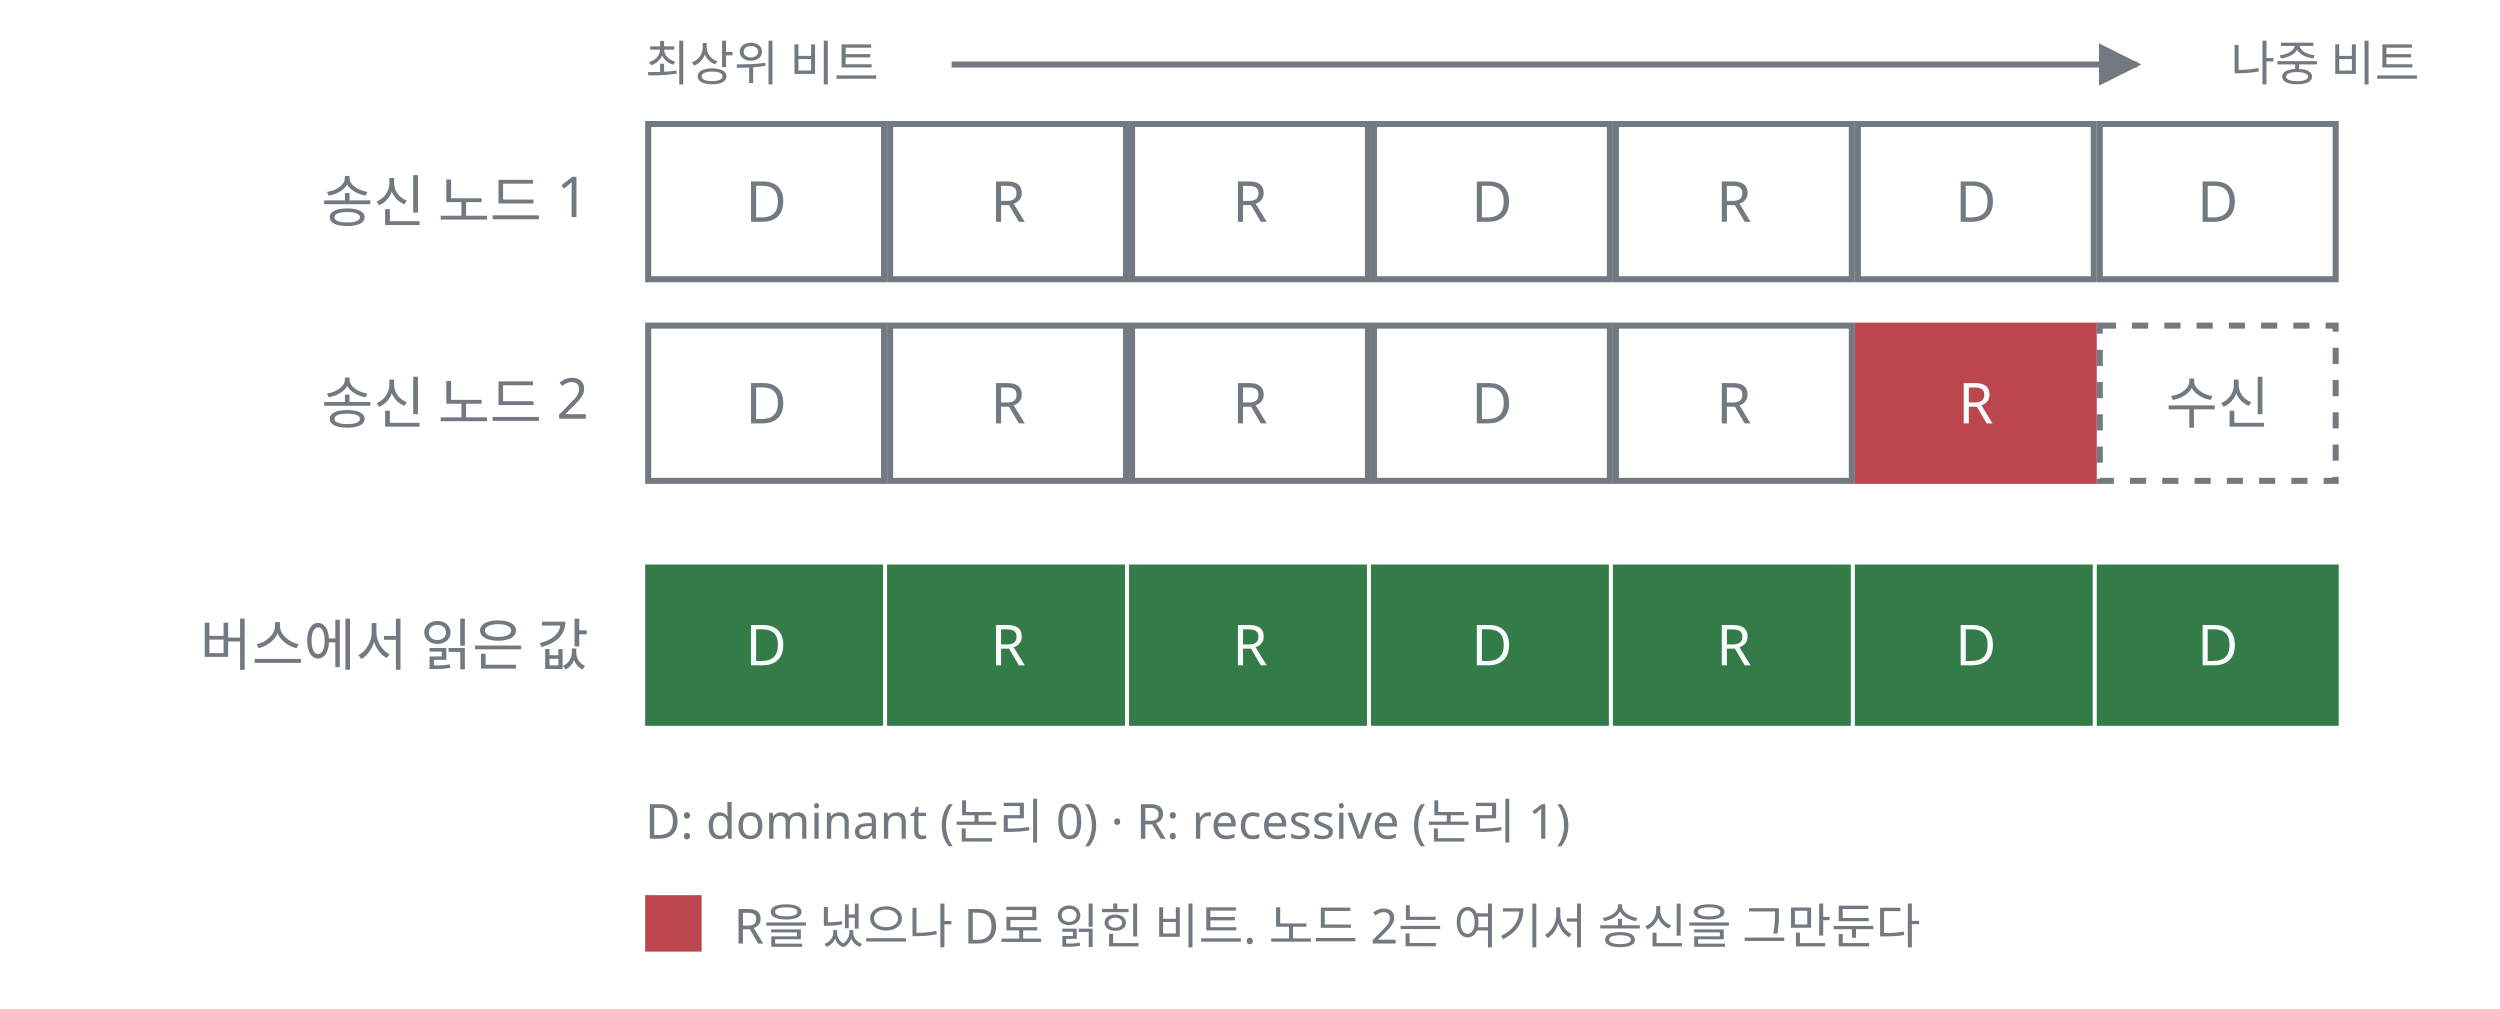
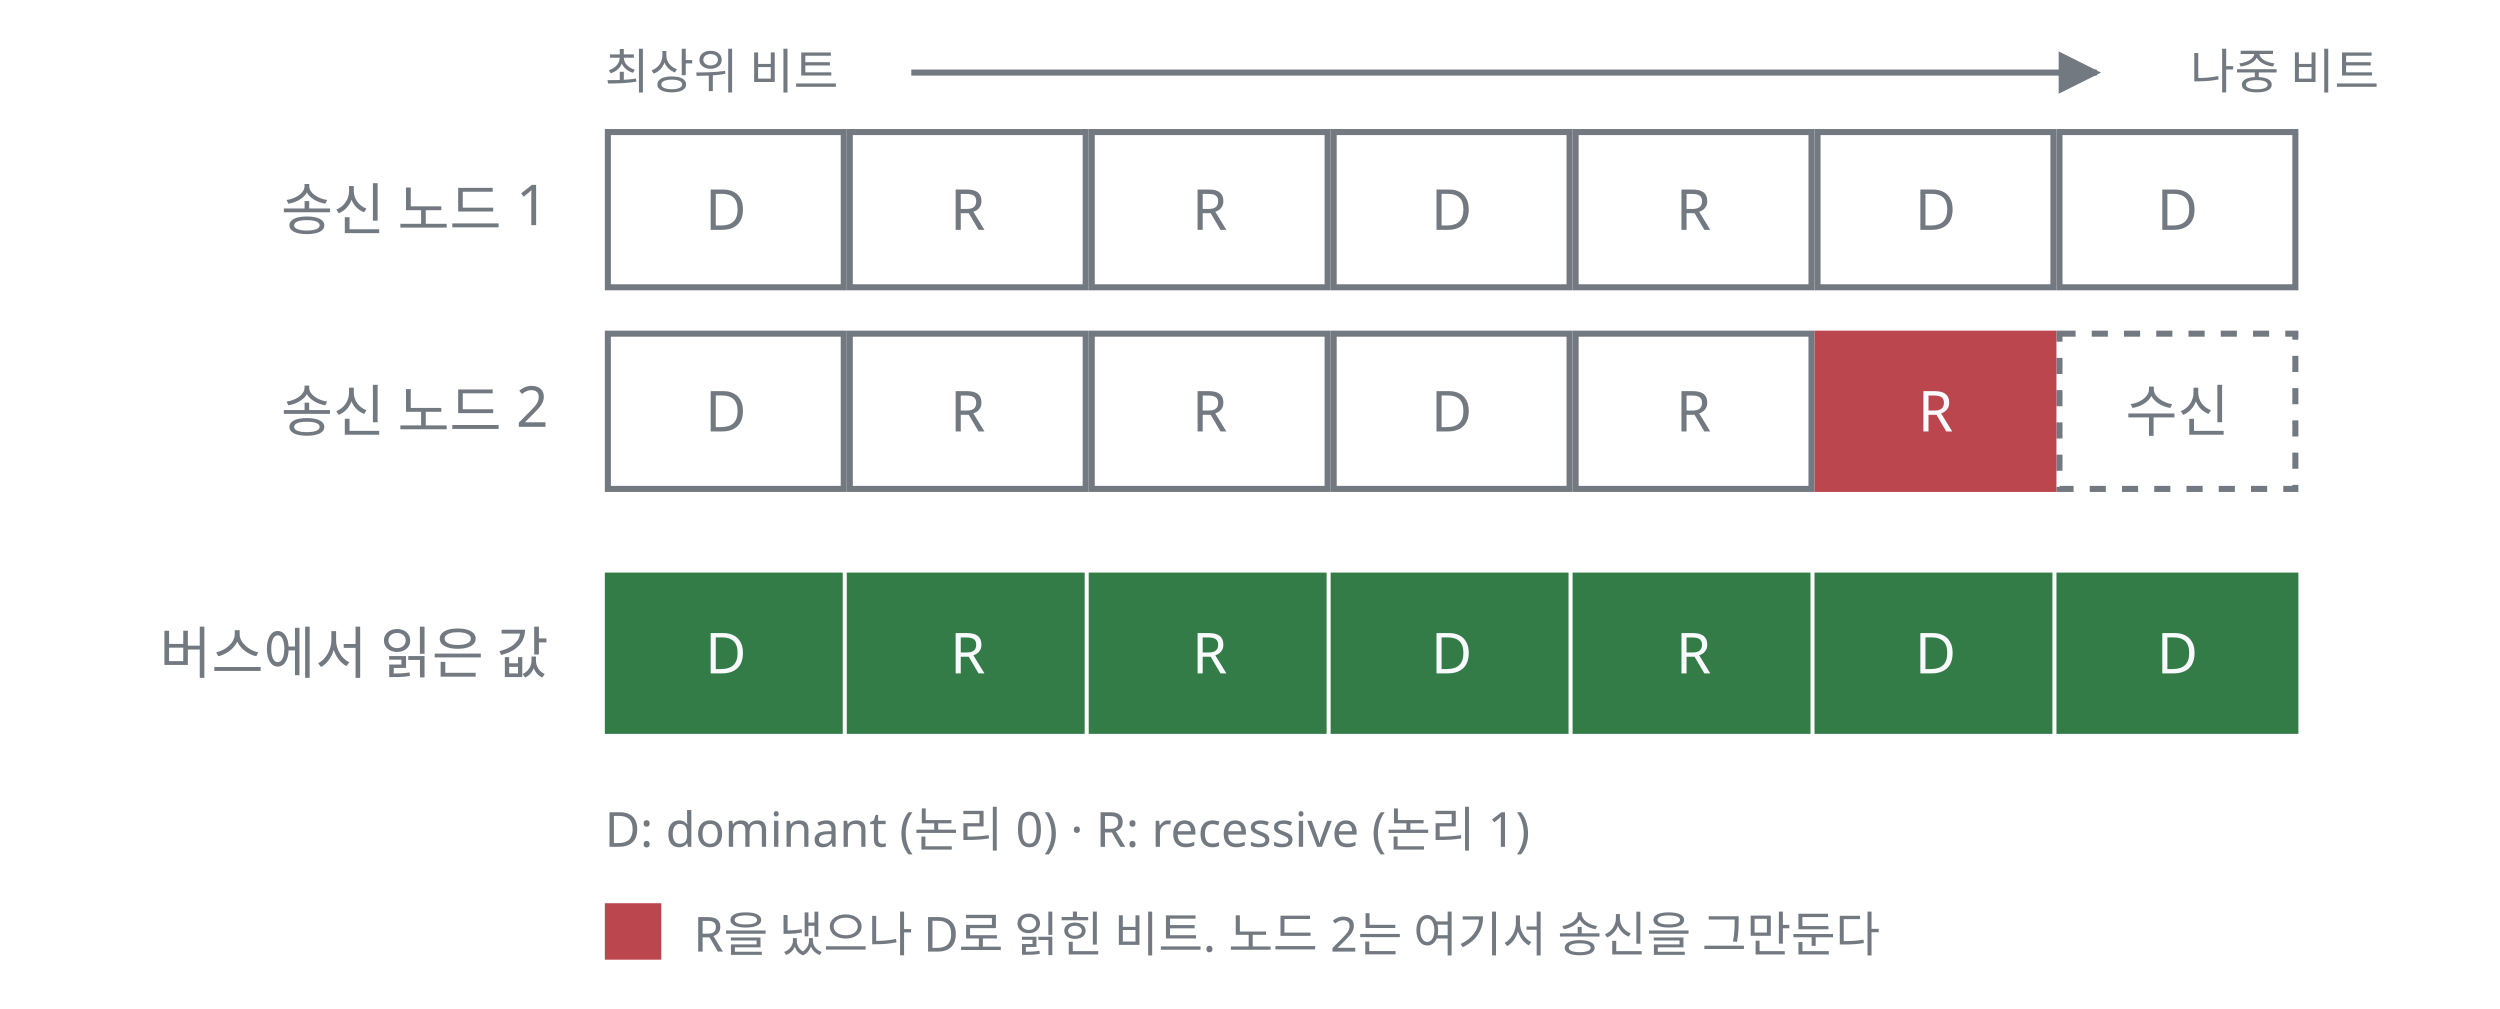
- <svg xmlns="http://www.w3.org/2000/svg" viewBox="0 0 620 250" font-family="sans-serif" font-size="14" fill="none">
+ <svg xmlns="http://www.w3.org/2000/svg" viewBox="10 -2 620 250" font-family="sans-serif" font-size="14" fill="none">
  <defs>
    <marker id="arrow" viewBox="0 0 10 10" refX="9" refY="5" markerWidth="7" markerHeight="7" orient="auto-start-reverse">
      <path d="M0 0 L10 5 L0 10 z" fill="#727981" />
    </marker>
  </defs>
  <text x="160" y="20" font-size="12" fill="#727981">최상위 비트</text>
  <line x1="236" y1="16" x2="530" y2="16" stroke="#727981" stroke-width="1.5" marker-end="url(#arrow)" />
  <text x="600" y="20" text-anchor="end" font-size="12" fill="#727981">나중 비트</text>
  <text x="146" y="55" text-anchor="end" fill="#727981">송신 노드 1</text>
  <g stroke="#727981" stroke-width="1.5">
    <rect x="160.75" y="30.75" width="58.5" height="38.5" />
    <rect x="220.75" y="30.75" width="58.5" height="38.5" />
    <rect x="280.75" y="30.75" width="58.5" height="38.5" />
    <rect x="340.75" y="30.75" width="58.5" height="38.5" />
    <rect x="400.75" y="30.75" width="58.5" height="38.5" />
    <rect x="460.75" y="30.75" width="58.5" height="38.5" />
    <rect x="520.75" y="30.75" width="58.5" height="38.5" />
  </g>
  <g text-anchor="middle" fill="#727981">
    <text x="190" y="55">D</text>
    <text x="250" y="55">R</text>
    <text x="310" y="55">R</text>
    <text x="370" y="55">D</text>
    <text x="430" y="55">R</text>
    <text x="490" y="55">D</text>
    <text x="550" y="55">D</text>
  </g>
  <text x="146" y="105" text-anchor="end" fill="#727981">송신 노드 2</text>
  <g stroke="#727981" stroke-width="1.5">
    <rect x="160.75" y="80.75" width="58.5" height="38.5" />
    <rect x="220.75" y="80.75" width="58.5" height="38.5" />
    <rect x="280.75" y="80.75" width="58.5" height="38.5" />
    <rect x="340.75" y="80.75" width="58.5" height="38.5" />
    <rect x="400.75" y="80.75" width="58.5" height="38.5" />
    <rect x="520.75" y="80.75" width="58.5" height="38.5" stroke-dasharray="4 4" />
  </g>
  <rect x="460" y="80" width="60" height="40" fill="#bb464d" />
  <g text-anchor="middle" fill="#727981">
    <text x="190" y="105">D</text>
    <text x="250" y="105">R</text>
    <text x="310" y="105">R</text>
    <text x="370" y="105">D</text>
    <text x="430" y="105">R</text>
    <text x="550" y="105">수신</text>
  </g>
  <text x="490" y="105" text-anchor="middle" fill="#f8fafd">R</text>
  <text x="146" y="165" text-anchor="end" fill="#727981">버스에서 읽은 값</text>
  <g fill="#337b47">
    <rect x="160" y="140" width="59" height="40" />
    <rect x="220" y="140" width="59" height="40" />
    <rect x="280" y="140" width="59" height="40" />
    <rect x="340" y="140" width="59" height="40" />
    <rect x="400" y="140" width="59" height="40" />
    <rect x="460" y="140" width="59" height="40" />
    <rect x="520" y="140" width="60" height="40" />
  </g>
  <g text-anchor="middle" fill="#f8fafd">
    <text x="190" y="165">D</text>
    <text x="250" y="165">R</text>
    <text x="310" y="165">R</text>
    <text x="370" y="165">D</text>
    <text x="430" y="165">R</text>
    <text x="490" y="165">D</text>
    <text x="550" y="165">D</text>
  </g>
  <text x="160" y="208" font-size="12" fill="#727981">D: dominant (논리 0) · R: recessive (논리 1)</text>
  <rect x="160" y="222" width="14" height="14" fill="#bb464d" />
  <text x="182" y="234" font-size="12" fill="#727981">R을 냈으나 D로 읽힌 비트. 노드 2는 여기서 송신을 그만둔다</text>
</svg>
